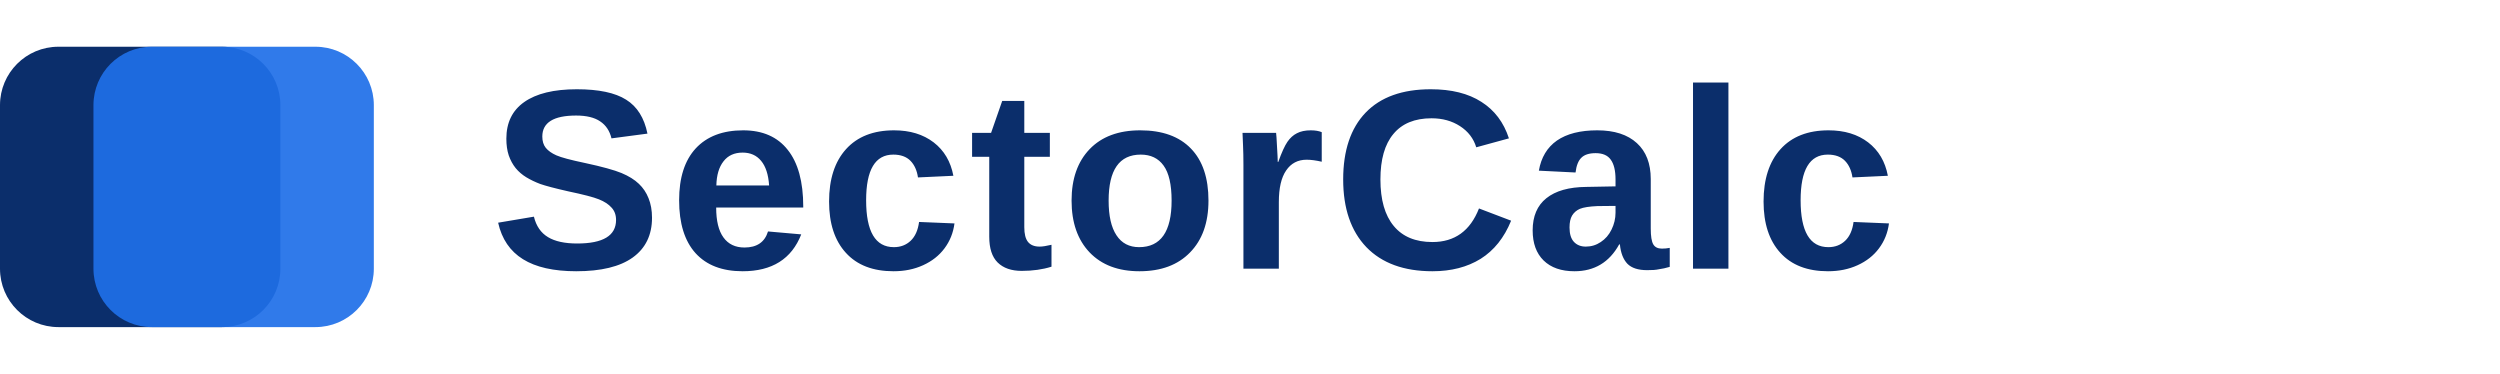
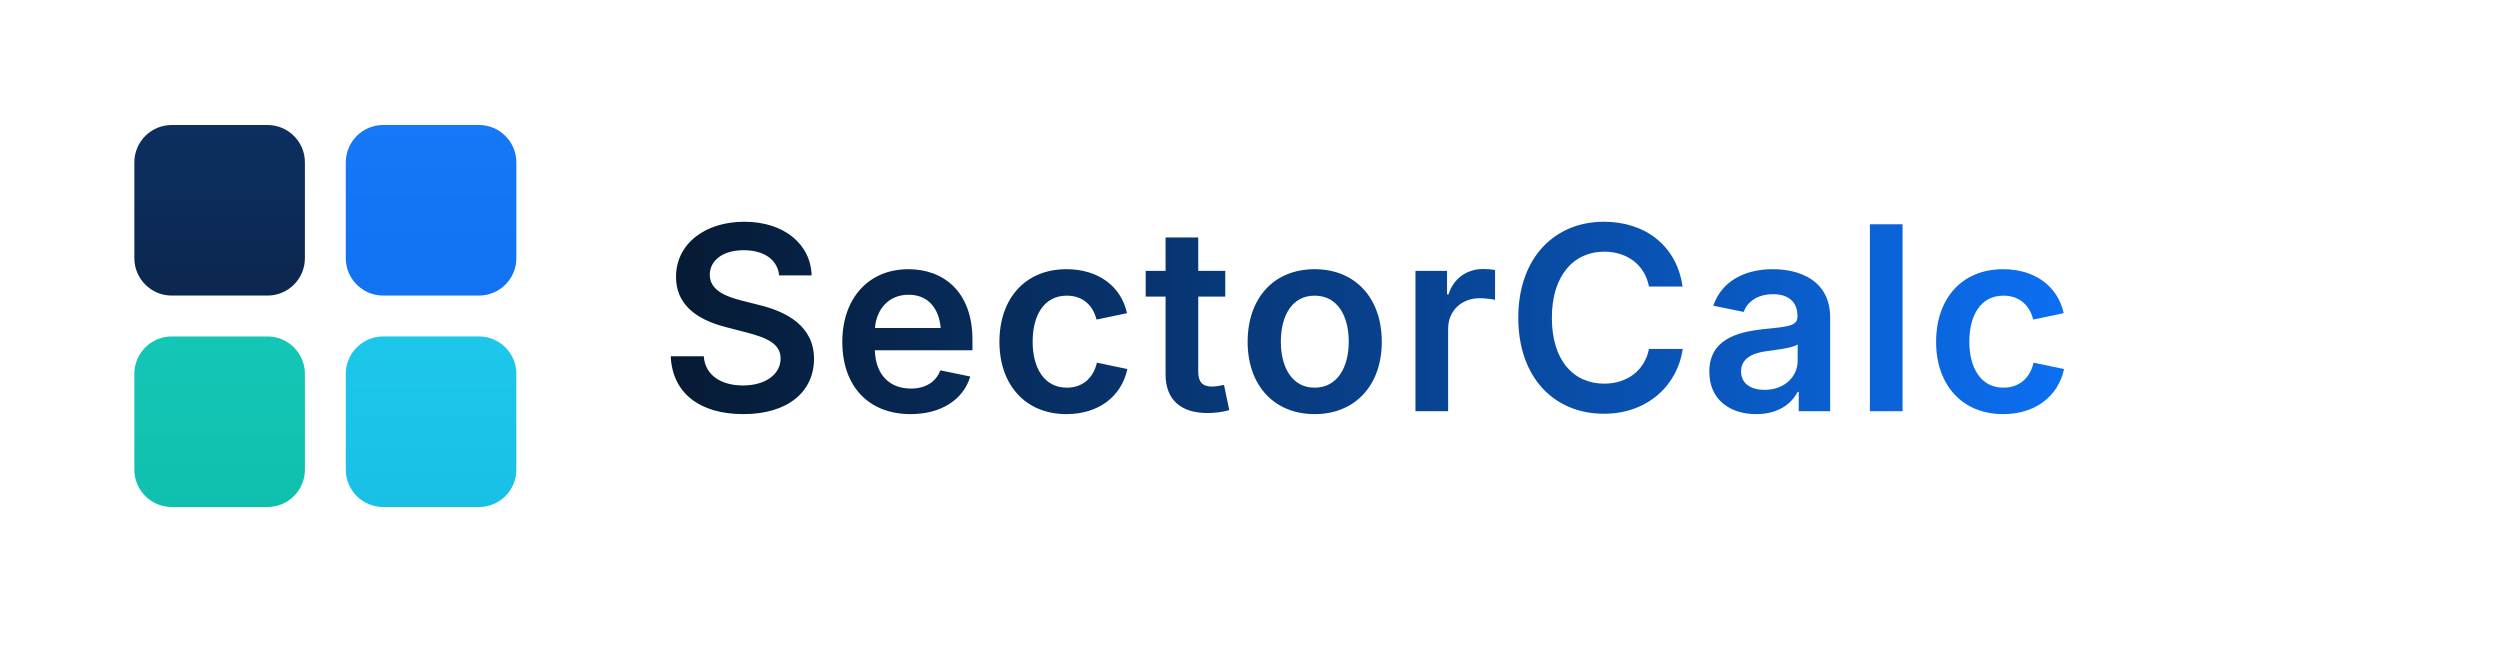
- <svg xmlns="http://www.w3.org/2000/svg" width="214" height="32" viewBox="0 0 214 32" role="img" aria-label="SectorCalc">
-   <g fill="none" fill-rule="evenodd">
-     <rect x="0" y="4" width="24" height="24" rx="5" fill="#0B2E6B" />
-     <rect x="8" y="4" width="24" height="24" rx="5" fill="#1E6FE8" opacity=".92" />
-     <text x="42" y="23" font-family="Barlow Condensed, Arial Narrow, Arial, sans-serif" font-size="22" font-weight="700" letter-spacing="0.6" fill="#0B2E6B">SectorCalc</text>
+ <svg xmlns="http://www.w3.org/2000/svg" width="214" height="56" viewBox="0 0 214 56" role="img" aria-label="SectorCalc">
+   <defs>
+     <linearGradient id="tl" x1="0" y1="0" x2="0" y2="1">
+       <stop offset="0%" stop-color="#0C2F60" />
+       <stop offset="100%" stop-color="#0C274F" />
+     </linearGradient>
+     <linearGradient id="tr" x1="0" y1="0" x2="0" y2="1">
+       <stop offset="0%" stop-color="#1678F6" />
+       <stop offset="100%" stop-color="#1172F2" />
+     </linearGradient>
+     <linearGradient id="bl" x1="0" y1="0" x2="0" y2="1">
+       <stop offset="0%" stop-color="#14C6B5" />
+       <stop offset="100%" stop-color="#10C0AF" />
+     </linearGradient>
+     <linearGradient id="br" x1="0" y1="0" x2="0" y2="1">
+       <stop offset="0%" stop-color="#1DC7EA" />
+       <stop offset="100%" stop-color="#18C0E5" />
+     </linearGradient>
+     <linearGradient id="word" x1="0" y1="0" x2="1" y2="0">
+       <stop offset="0%" stop-color="#061A33" />
+       <stop offset="55%" stop-color="#084493" />
+       <stop offset="100%" stop-color="#0B6FF2" />
+     </linearGradient>
+   </defs>
+   <g transform="translate(11.5 10.7)">
+     <rect x="0" y="0" width="14.6" height="14.6" rx="3.2" fill="url(#tl)" />
+     <rect x="18.1" y="0" width="14.6" height="14.6" rx="3.2" fill="url(#tr)" />
+     <rect x="0" y="18.1" width="14.6" height="14.6" rx="3.2" fill="url(#bl)" />
+     <rect x="18.1" y="18.1" width="14.6" height="14.6" rx="3.2" fill="url(#br)" />
  </g>
+   <text x="56.4" y="35.2" font-family="Inter, Segoe UI, Helvetica Neue, Arial, sans-serif" font-size="22" font-weight="600" letter-spacing="0.02em" fill="url(#word)">SectorCalc</text>
</svg>
